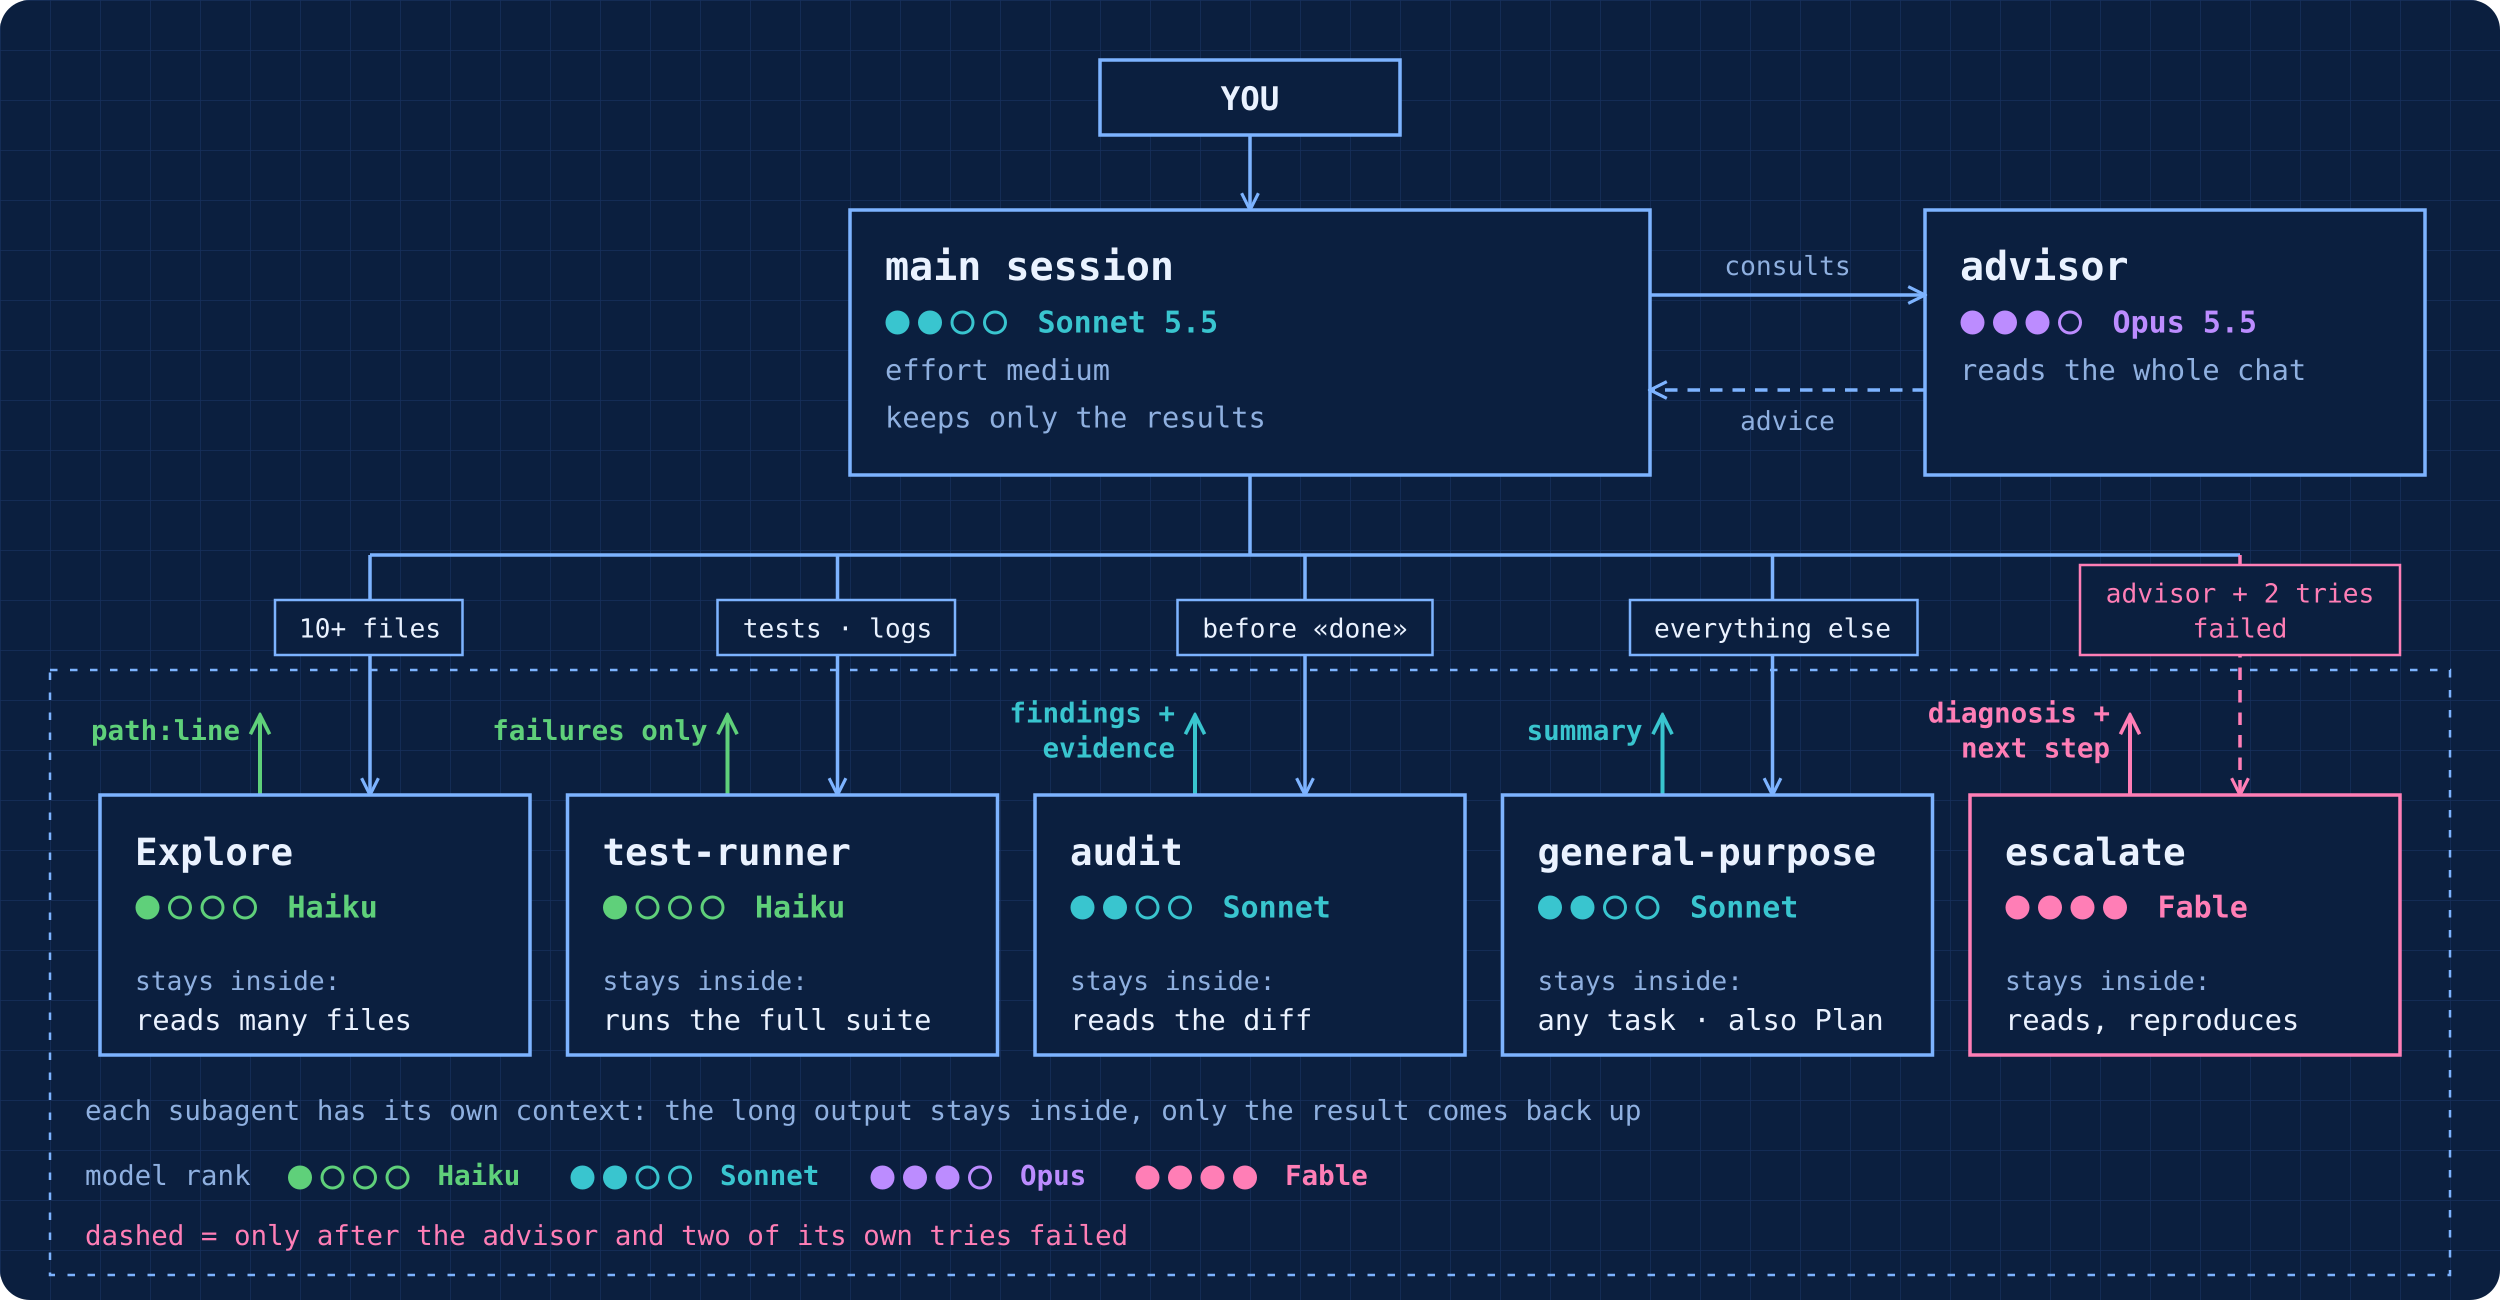
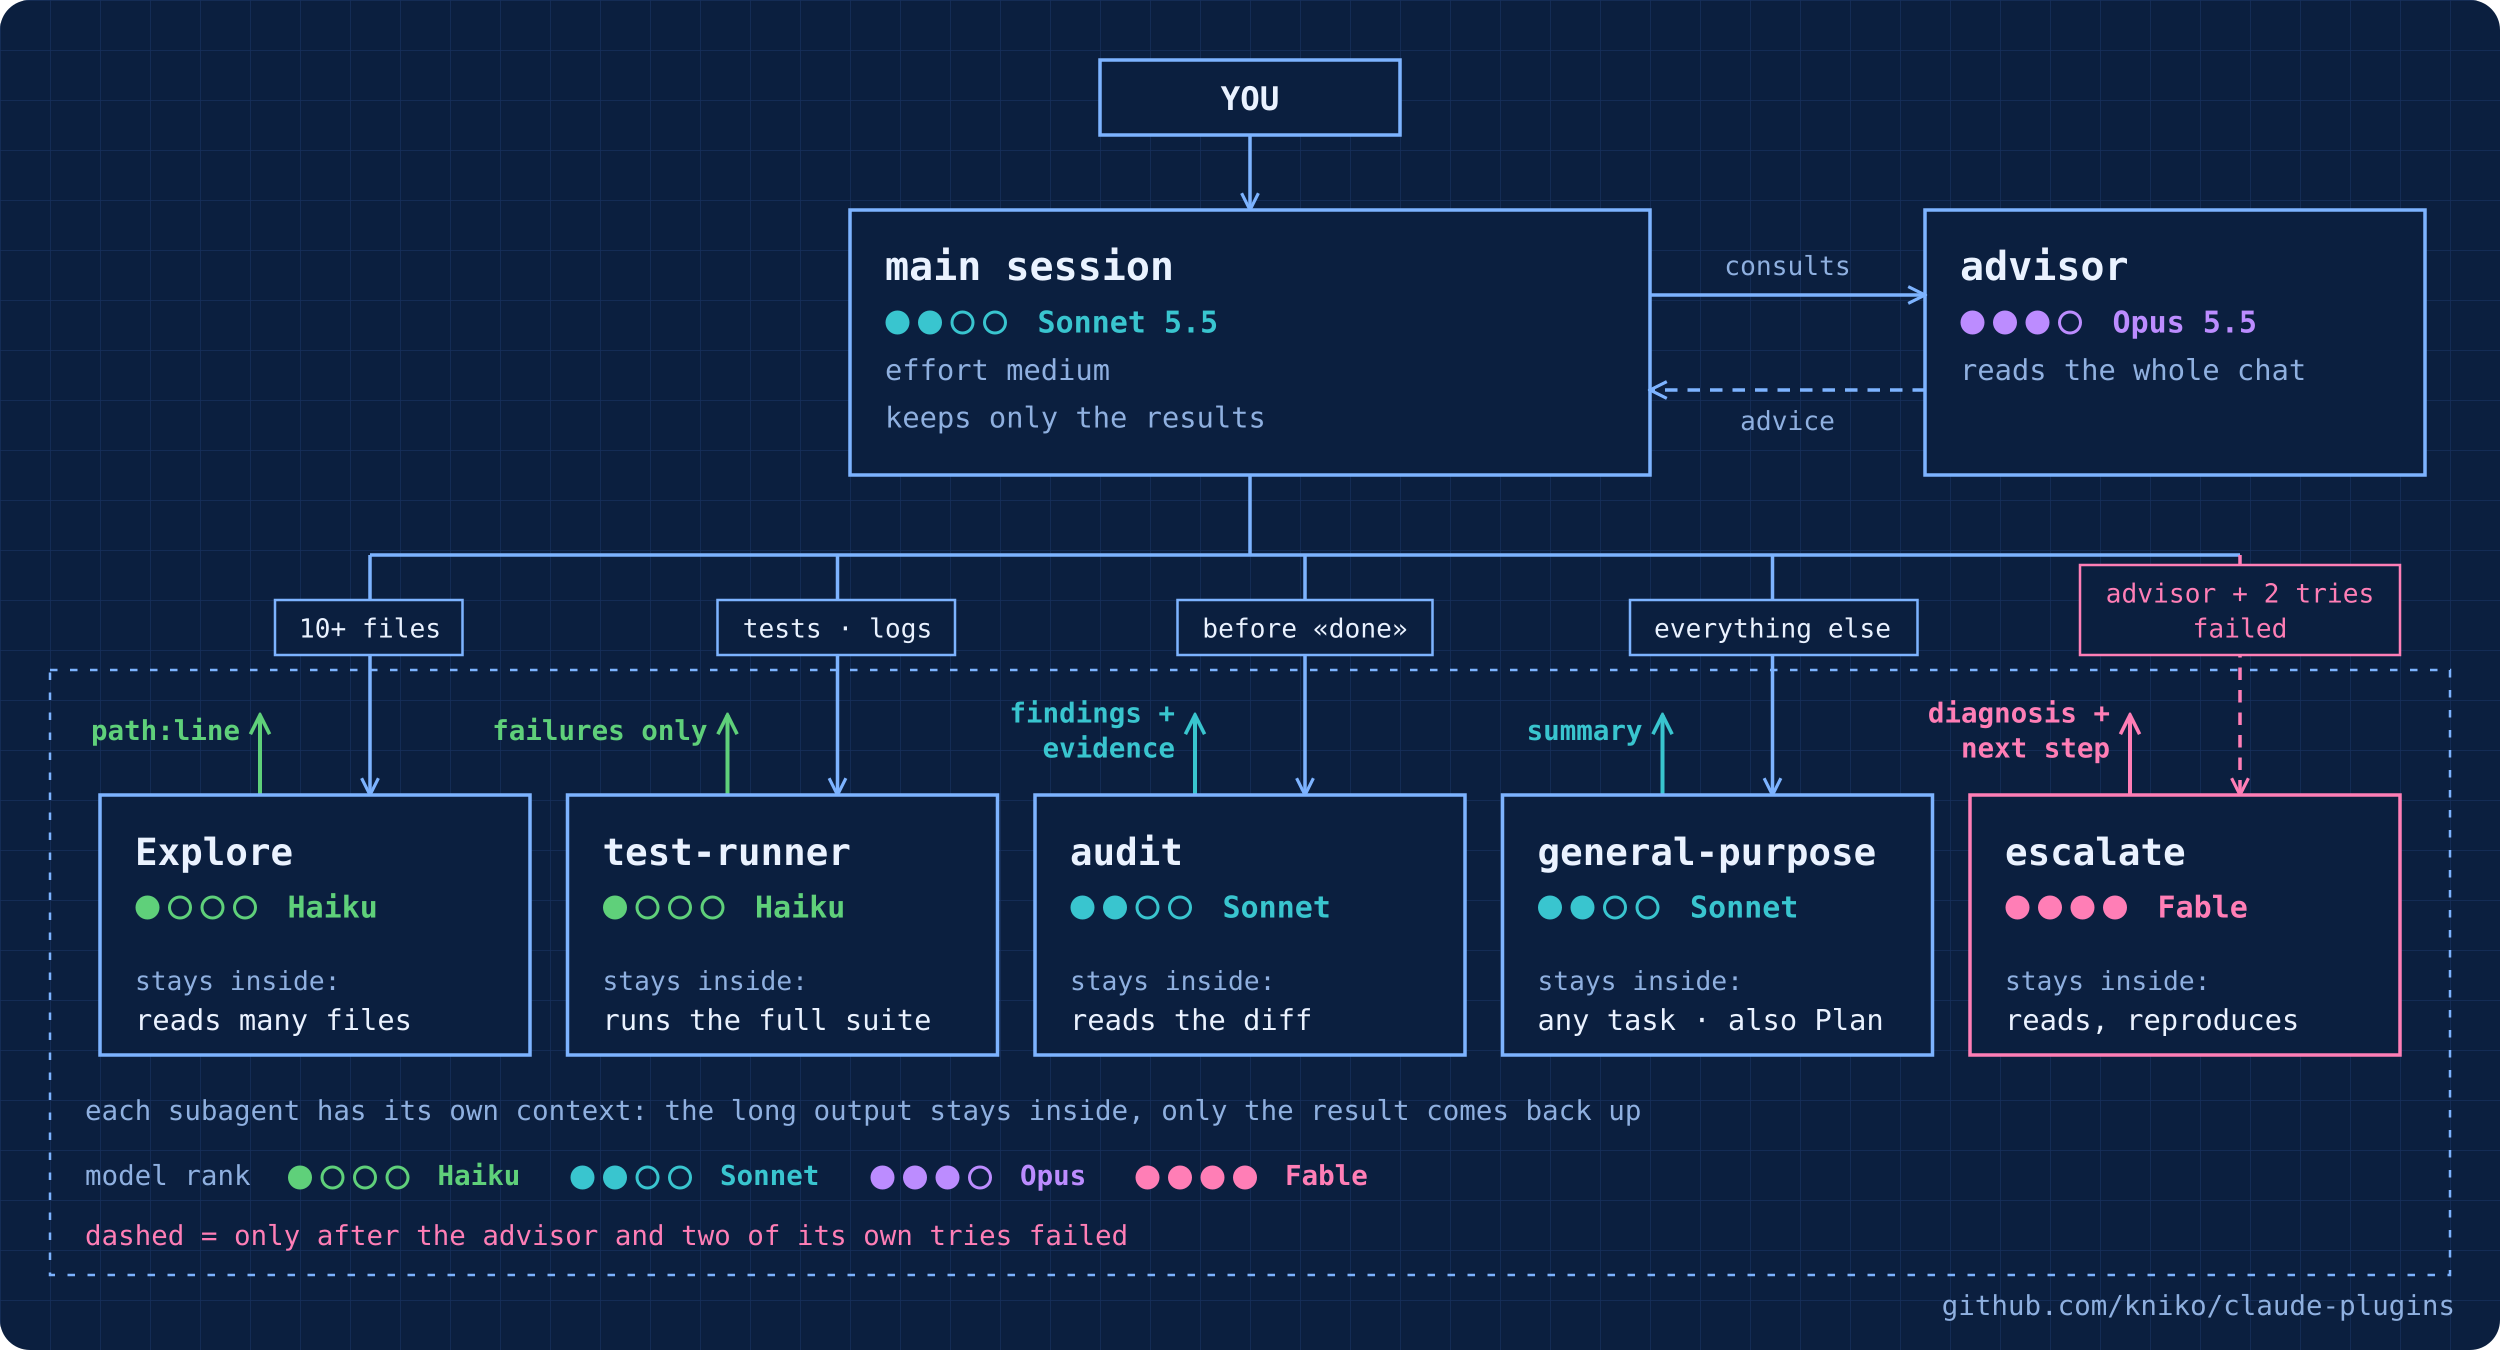
- <svg xmlns="http://www.w3.org/2000/svg" viewBox="0 0 1000 520" width="1000" height="520" role="img" aria-labelledby="t d" font-family="ui-monospace, 'Cascadia Mono', Consolas, 'DejaVu Sans Mono', Menlo, monospace">
+ <svg xmlns="http://www.w3.org/2000/svg" viewBox="0 0 1000 540" width="1000" height="540" role="img" aria-labelledby="t d" font-family="ui-monospace, 'Cascadia Mono', Consolas, 'DejaVu Sans Mono', Menlo, monospace">
  <defs>
    <pattern id="g" width="20" height="20" patternUnits="userSpaceOnUse">
      <path d="M20 0H0V20" fill="none" stroke="#16305c" stroke-width="0.6" />
    </pattern>
    <marker id="a" viewBox="0 0 10 10" refX="9" refY="5" markerWidth="6" markerHeight="6" orient="auto-start-reverse">
      <path d="M1 1 L9 5 L1 9" fill="none" stroke="#7db3ff" stroke-width="1.5" />
    </marker>
    <marker id="m-Haiku" viewBox="0 0 10 10" refX="9" refY="5" markerWidth="6" markerHeight="6" orient="auto-start-reverse">
      <path d="M1 1 L9 5 L1 9" fill="none" stroke="#5fd07a" stroke-width="1.5" />
    </marker>
    <marker id="m-Sonnet" viewBox="0 0 10 10" refX="9" refY="5" markerWidth="6" markerHeight="6" orient="auto-start-reverse">
      <path d="M1 1 L9 5 L1 9" fill="none" stroke="#39c5cf" stroke-width="1.5" />
    </marker>
    <marker id="m-Opus" viewBox="0 0 10 10" refX="9" refY="5" markerWidth="6" markerHeight="6" orient="auto-start-reverse">
      <path d="M1 1 L9 5 L1 9" fill="none" stroke="#bc8cff" stroke-width="1.5" />
    </marker>
    <marker id="m-Fable" viewBox="0 0 10 10" refX="9" refY="5" markerWidth="6" markerHeight="6" orient="auto-start-reverse">
      <path d="M1 1 L9 5 L1 9" fill="none" stroke="#ff7eb6" stroke-width="1.5" />
    </marker>
  </defs>
-   <rect width="1000" height="520" rx="12" fill="#0b1f3f" />
-   <rect width="1000" height="520" rx="12" fill="url(#g)" />
+   <rect width="1000" height="540" rx="12" fill="#0b1f3f" />
+   <rect width="1000" height="540" rx="12" fill="url(#g)" />
  <rect x="440" y="24" width="120" height="30" fill="#0b1f3f" stroke="#7db3ff" stroke-width="1.4" />
  <text x="500" y="44" font-size="13" fill="#eaf2ff" font-weight="700" text-anchor="middle">YOU</text>
  <path d="M500 54 V84" fill="none" stroke="#7db3ff" stroke-width="1.4" marker-end="url(#a)" />
  <rect x="340" y="84" width="320" height="106" fill="#0b1f3f" stroke="#7db3ff" stroke-width="1.4" />
  <text x="354" y="112" font-size="16" fill="#eaf2ff" font-weight="700" text-anchor="start">main session</text>
  <circle cx="359" cy="129" r="4.2" fill="#39c5cf" stroke="#39c5cf" stroke-width="1.2" />
  <circle cx="372" cy="129" r="4.2" fill="#39c5cf" stroke="#39c5cf" stroke-width="1.2" />
  <circle cx="385" cy="129" r="4.2" fill="none" stroke="#39c5cf" stroke-width="1.2" />
  <circle cx="398" cy="129" r="4.2" fill="none" stroke="#39c5cf" stroke-width="1.2" />
  <text x="415" y="133" font-size="12" fill="#39c5cf" font-weight="700" text-anchor="start">Sonnet 5.5</text>
  <text x="354" y="152" font-size="11.5" fill="#8fb0e0" font-weight="400" text-anchor="start">effort medium</text>
  <text x="354" y="171" font-size="11.5" fill="#8fb0e0" font-weight="400" text-anchor="start">keeps only the results</text>
  <rect x="770" y="84" width="200" height="106" fill="#0b1f3f" stroke="#7db3ff" stroke-width="1.4" />
  <text x="784" y="112" font-size="16" fill="#eaf2ff" font-weight="700" text-anchor="start">advisor</text>
  <circle cx="789" cy="129" r="4.2" fill="#bc8cff" stroke="#bc8cff" stroke-width="1.2" />
  <circle cx="802" cy="129" r="4.2" fill="#bc8cff" stroke="#bc8cff" stroke-width="1.2" />
  <circle cx="815" cy="129" r="4.2" fill="#bc8cff" stroke="#bc8cff" stroke-width="1.2" />
  <circle cx="828" cy="129" r="4.2" fill="none" stroke="#bc8cff" stroke-width="1.2" />
  <text x="845" y="133" font-size="12" fill="#bc8cff" font-weight="700" text-anchor="start">Opus 5.5</text>
  <text x="784" y="152" font-size="11.5" fill="#8fb0e0" font-weight="400" text-anchor="start">reads the whole chat</text>
  <path d="M660 118 H770" fill="none" stroke="#7db3ff" stroke-width="1.4" marker-end="url(#a)" />
  <text x="715" y="110" font-size="10.5" fill="#8fb0e0" font-weight="400" text-anchor="middle">consults</text>
  <path d="M770 156 H660" fill="none" stroke="#7db3ff" stroke-width="1.4" stroke-dasharray="5 4" marker-end="url(#a)" />
  <text x="715" y="172" font-size="10.5" fill="#8fb0e0" font-weight="400" text-anchor="middle">advice</text>
  <path d="M500 190 V222 M148.0 222 H896.0" stroke="#7db3ff" stroke-width="1.4" fill="none" />
  <rect x="20" y="268" width="960" height="242" fill="none" stroke="#7db3ff" stroke-width="1" stroke-dasharray="3 5" />
  <path d="M148.0 222 V318" fill="none" stroke="#7db3ff" stroke-width="1.4" marker-end="url(#a)" />
  <rect x="110" y="240" width="75" height="22" fill="#0b1f3f" stroke="#7db3ff" stroke-width="1" />
  <text x="148" y="255" font-size="10.5" fill="#eaf2ff" font-weight="400" text-anchor="middle">10+ files</text>
  <path d="M104.0 318 V286" fill="none" stroke="#5fd07a" stroke-width="1.6" marker-end="url(#m-Haiku)" />
  <text x="96.0" y="296" font-size="11" fill="#5fd07a" font-weight="700" text-anchor="end">path:line</text>
  <rect x="40" y="318" width="172" height="104" fill="#0b1f3f" stroke="#7db3ff" stroke-width="1.4" />
  <text x="54" y="346" font-size="15" fill="#eaf2ff" font-weight="700" text-anchor="start">Explore</text>
  <circle cx="59" cy="363" r="4.2" fill="#5fd07a" stroke="#5fd07a" stroke-width="1.2" />
  <circle cx="72" cy="363" r="4.2" fill="none" stroke="#5fd07a" stroke-width="1.2" />
  <circle cx="85" cy="363" r="4.2" fill="none" stroke="#5fd07a" stroke-width="1.2" />
  <circle cx="98" cy="363" r="4.2" fill="none" stroke="#5fd07a" stroke-width="1.2" />
  <text x="115" y="367" font-size="12" fill="#5fd07a" font-weight="700" text-anchor="start">Haiku</text>
  <text x="54" y="396" font-size="10.5" fill="#8fb0e0" font-weight="400" text-anchor="start">stays inside:</text>
  <text x="54" y="412" font-size="11.5" fill="#eaf2ff" font-weight="400" text-anchor="start">reads many files</text>
  <path d="M335.0 222 V318" fill="none" stroke="#7db3ff" stroke-width="1.4" marker-end="url(#a)" />
  <rect x="287" y="240" width="95" height="22" fill="#0b1f3f" stroke="#7db3ff" stroke-width="1" />
  <text x="335" y="255" font-size="10.5" fill="#eaf2ff" font-weight="400" text-anchor="middle">tests · logs</text>
  <path d="M291.0 318 V286" fill="none" stroke="#5fd07a" stroke-width="1.6" marker-end="url(#m-Haiku)" />
  <text x="283.0" y="296" font-size="11" fill="#5fd07a" font-weight="700" text-anchor="end">failures only</text>
  <rect x="227" y="318" width="172" height="104" fill="#0b1f3f" stroke="#7db3ff" stroke-width="1.4" />
  <text x="241" y="346" font-size="15" fill="#eaf2ff" font-weight="700" text-anchor="start">test-runner</text>
  <circle cx="246" cy="363" r="4.2" fill="#5fd07a" stroke="#5fd07a" stroke-width="1.2" />
  <circle cx="259" cy="363" r="4.2" fill="none" stroke="#5fd07a" stroke-width="1.2" />
  <circle cx="272" cy="363" r="4.2" fill="none" stroke="#5fd07a" stroke-width="1.2" />
  <circle cx="285" cy="363" r="4.2" fill="none" stroke="#5fd07a" stroke-width="1.2" />
  <text x="302" y="367" font-size="12" fill="#5fd07a" font-weight="700" text-anchor="start">Haiku</text>
  <text x="241" y="396" font-size="10.5" fill="#8fb0e0" font-weight="400" text-anchor="start">stays inside:</text>
  <text x="241" y="412" font-size="11.5" fill="#eaf2ff" font-weight="400" text-anchor="start">runs the full suite</text>
  <path d="M522.0 222 V318" fill="none" stroke="#7db3ff" stroke-width="1.4" marker-end="url(#a)" />
  <rect x="471" y="240" width="102" height="22" fill="#0b1f3f" stroke="#7db3ff" stroke-width="1" />
  <text x="522" y="255" font-size="10.5" fill="#eaf2ff" font-weight="400" text-anchor="middle">before «done»</text>
  <path d="M478.0 318 V286" fill="none" stroke="#39c5cf" stroke-width="1.6" marker-end="url(#m-Sonnet)" />
  <text x="470.0" y="289" font-size="11" fill="#39c5cf" font-weight="700" text-anchor="end">findings +</text>
  <text x="470.0" y="303" font-size="11" fill="#39c5cf" font-weight="700" text-anchor="end">evidence</text>
  <rect x="414" y="318" width="172" height="104" fill="#0b1f3f" stroke="#7db3ff" stroke-width="1.4" />
  <text x="428" y="346" font-size="15" fill="#eaf2ff" font-weight="700" text-anchor="start">audit</text>
  <circle cx="433" cy="363" r="4.2" fill="#39c5cf" stroke="#39c5cf" stroke-width="1.2" />
  <circle cx="446" cy="363" r="4.2" fill="#39c5cf" stroke="#39c5cf" stroke-width="1.2" />
  <circle cx="459" cy="363" r="4.2" fill="none" stroke="#39c5cf" stroke-width="1.2" />
  <circle cx="472" cy="363" r="4.2" fill="none" stroke="#39c5cf" stroke-width="1.2" />
  <text x="489" y="367" font-size="12" fill="#39c5cf" font-weight="700" text-anchor="start">Sonnet</text>
  <text x="428" y="396" font-size="10.5" fill="#8fb0e0" font-weight="400" text-anchor="start">stays inside:</text>
  <text x="428" y="412" font-size="11.5" fill="#eaf2ff" font-weight="400" text-anchor="start">reads the diff</text>
  <path d="M709.0 222 V318" fill="none" stroke="#7db3ff" stroke-width="1.4" marker-end="url(#a)" />
  <rect x="652" y="240" width="115" height="22" fill="#0b1f3f" stroke="#7db3ff" stroke-width="1" />
  <text x="709" y="255" font-size="10.5" fill="#eaf2ff" font-weight="400" text-anchor="middle">everything else</text>
  <path d="M665.0 318 V286" fill="none" stroke="#39c5cf" stroke-width="1.6" marker-end="url(#m-Sonnet)" />
  <text x="657.0" y="296" font-size="11" fill="#39c5cf" font-weight="700" text-anchor="end">summary</text>
  <rect x="601" y="318" width="172" height="104" fill="#0b1f3f" stroke="#7db3ff" stroke-width="1.4" />
  <text x="615" y="346" font-size="15" fill="#eaf2ff" font-weight="700" text-anchor="start">general-purpose</text>
  <circle cx="620" cy="363" r="4.2" fill="#39c5cf" stroke="#39c5cf" stroke-width="1.2" />
  <circle cx="633" cy="363" r="4.2" fill="#39c5cf" stroke="#39c5cf" stroke-width="1.2" />
  <circle cx="646" cy="363" r="4.2" fill="none" stroke="#39c5cf" stroke-width="1.2" />
  <circle cx="659" cy="363" r="4.2" fill="none" stroke="#39c5cf" stroke-width="1.2" />
  <text x="676" y="367" font-size="12" fill="#39c5cf" font-weight="700" text-anchor="start">Sonnet</text>
  <text x="615" y="396" font-size="10.5" fill="#8fb0e0" font-weight="400" text-anchor="start">stays inside:</text>
  <text x="615" y="412" font-size="11.5" fill="#eaf2ff" font-weight="400" text-anchor="start">any task · also Plan</text>
  <path d="M896.0 222 V318" fill="none" stroke="#ff7eb6" stroke-width="1.4" stroke-dasharray="5 4" marker-end="url(#m-Fable)" />
  <rect x="832" y="226" width="128" height="36" fill="#0b1f3f" stroke="#ff7eb6" stroke-width="1" />
  <text x="896" y="241" font-size="10.5" fill="#ff7eb6" font-weight="400" text-anchor="middle">advisor + 2 tries</text>
  <text x="896" y="255" font-size="10.5" fill="#ff7eb6" font-weight="400" text-anchor="middle">failed</text>
  <path d="M852.0 318 V286" fill="none" stroke="#ff7eb6" stroke-width="1.6" marker-end="url(#m-Fable)" />
  <text x="844.0" y="289" font-size="11" fill="#ff7eb6" font-weight="700" text-anchor="end">diagnosis +</text>
  <text x="844.0" y="303" font-size="11" fill="#ff7eb6" font-weight="700" text-anchor="end">next step</text>
  <rect x="788" y="318" width="172" height="104" fill="#0b1f3f" stroke="#ff7eb6" stroke-width="1.4" />
  <text x="802" y="346" font-size="15" fill="#eaf2ff" font-weight="700" text-anchor="start">escalate</text>
  <circle cx="807" cy="363" r="4.2" fill="#ff7eb6" stroke="#ff7eb6" stroke-width="1.2" />
  <circle cx="820" cy="363" r="4.2" fill="#ff7eb6" stroke="#ff7eb6" stroke-width="1.2" />
  <circle cx="833" cy="363" r="4.2" fill="#ff7eb6" stroke="#ff7eb6" stroke-width="1.2" />
  <circle cx="846" cy="363" r="4.2" fill="#ff7eb6" stroke="#ff7eb6" stroke-width="1.2" />
  <text x="863" y="367" font-size="12" fill="#ff7eb6" font-weight="700" text-anchor="start">Fable</text>
  <text x="802" y="396" font-size="10.5" fill="#8fb0e0" font-weight="400" text-anchor="start">stays inside:</text>
  <text x="802" y="412" font-size="11.5" fill="#eaf2ff" font-weight="400" text-anchor="start">reads, reproduces</text>
  <text x="34" y="448" font-size="11" fill="#8fb0e0" font-weight="400" text-anchor="start">each subagent has its own context: the long output stays inside, only the result comes back up</text>
  <text x="34" y="474" font-size="11" fill="#8fb0e0" font-weight="400" text-anchor="start">model rank</text>
  <circle cx="120.0" cy="471" r="4.2" fill="#5fd07a" stroke="#5fd07a" stroke-width="1.2" />
  <circle cx="133.0" cy="471" r="4.2" fill="none" stroke="#5fd07a" stroke-width="1.2" />
  <circle cx="146.0" cy="471" r="4.2" fill="none" stroke="#5fd07a" stroke-width="1.2" />
  <circle cx="159.0" cy="471" r="4.2" fill="none" stroke="#5fd07a" stroke-width="1.2" />
  <text x="175.0" y="474" font-size="11" fill="#5fd07a" font-weight="700" text-anchor="start">Haiku</text>
  <circle cx="233.0" cy="471" r="4.2" fill="#39c5cf" stroke="#39c5cf" stroke-width="1.2" />
  <circle cx="246.0" cy="471" r="4.2" fill="#39c5cf" stroke="#39c5cf" stroke-width="1.2" />
  <circle cx="259.0" cy="471" r="4.2" fill="none" stroke="#39c5cf" stroke-width="1.2" />
  <circle cx="272.0" cy="471" r="4.2" fill="none" stroke="#39c5cf" stroke-width="1.2" />
  <text x="288.0" y="474" font-size="11" fill="#39c5cf" font-weight="700" text-anchor="start">Sonnet</text>
  <circle cx="353.0" cy="471" r="4.2" fill="#bc8cff" stroke="#bc8cff" stroke-width="1.2" />
  <circle cx="366.0" cy="471" r="4.2" fill="#bc8cff" stroke="#bc8cff" stroke-width="1.2" />
  <circle cx="379.0" cy="471" r="4.2" fill="#bc8cff" stroke="#bc8cff" stroke-width="1.2" />
  <circle cx="392.0" cy="471" r="4.2" fill="none" stroke="#bc8cff" stroke-width="1.2" />
  <text x="408.0" y="474" font-size="11" fill="#bc8cff" font-weight="700" text-anchor="start">Opus</text>
  <circle cx="459.0" cy="471" r="4.2" fill="#ff7eb6" stroke="#ff7eb6" stroke-width="1.2" />
  <circle cx="472.0" cy="471" r="4.2" fill="#ff7eb6" stroke="#ff7eb6" stroke-width="1.2" />
  <circle cx="485.0" cy="471" r="4.2" fill="#ff7eb6" stroke="#ff7eb6" stroke-width="1.2" />
  <circle cx="498.0" cy="471" r="4.2" fill="#ff7eb6" stroke="#ff7eb6" stroke-width="1.2" />
  <text x="514.0" y="474" font-size="11" fill="#ff7eb6" font-weight="700" text-anchor="start">Fable</text>
  <text x="34" y="498" font-size="11" fill="#ff7eb6" font-weight="400" text-anchor="start">dashed = only after the advisor and two of its own tries failed</text>
+   <text x="982" y="526" font-size="11" fill="#8fb0e0" font-weight="400" text-anchor="end">github.com/kniko/claude-plugins</text>
</svg>
